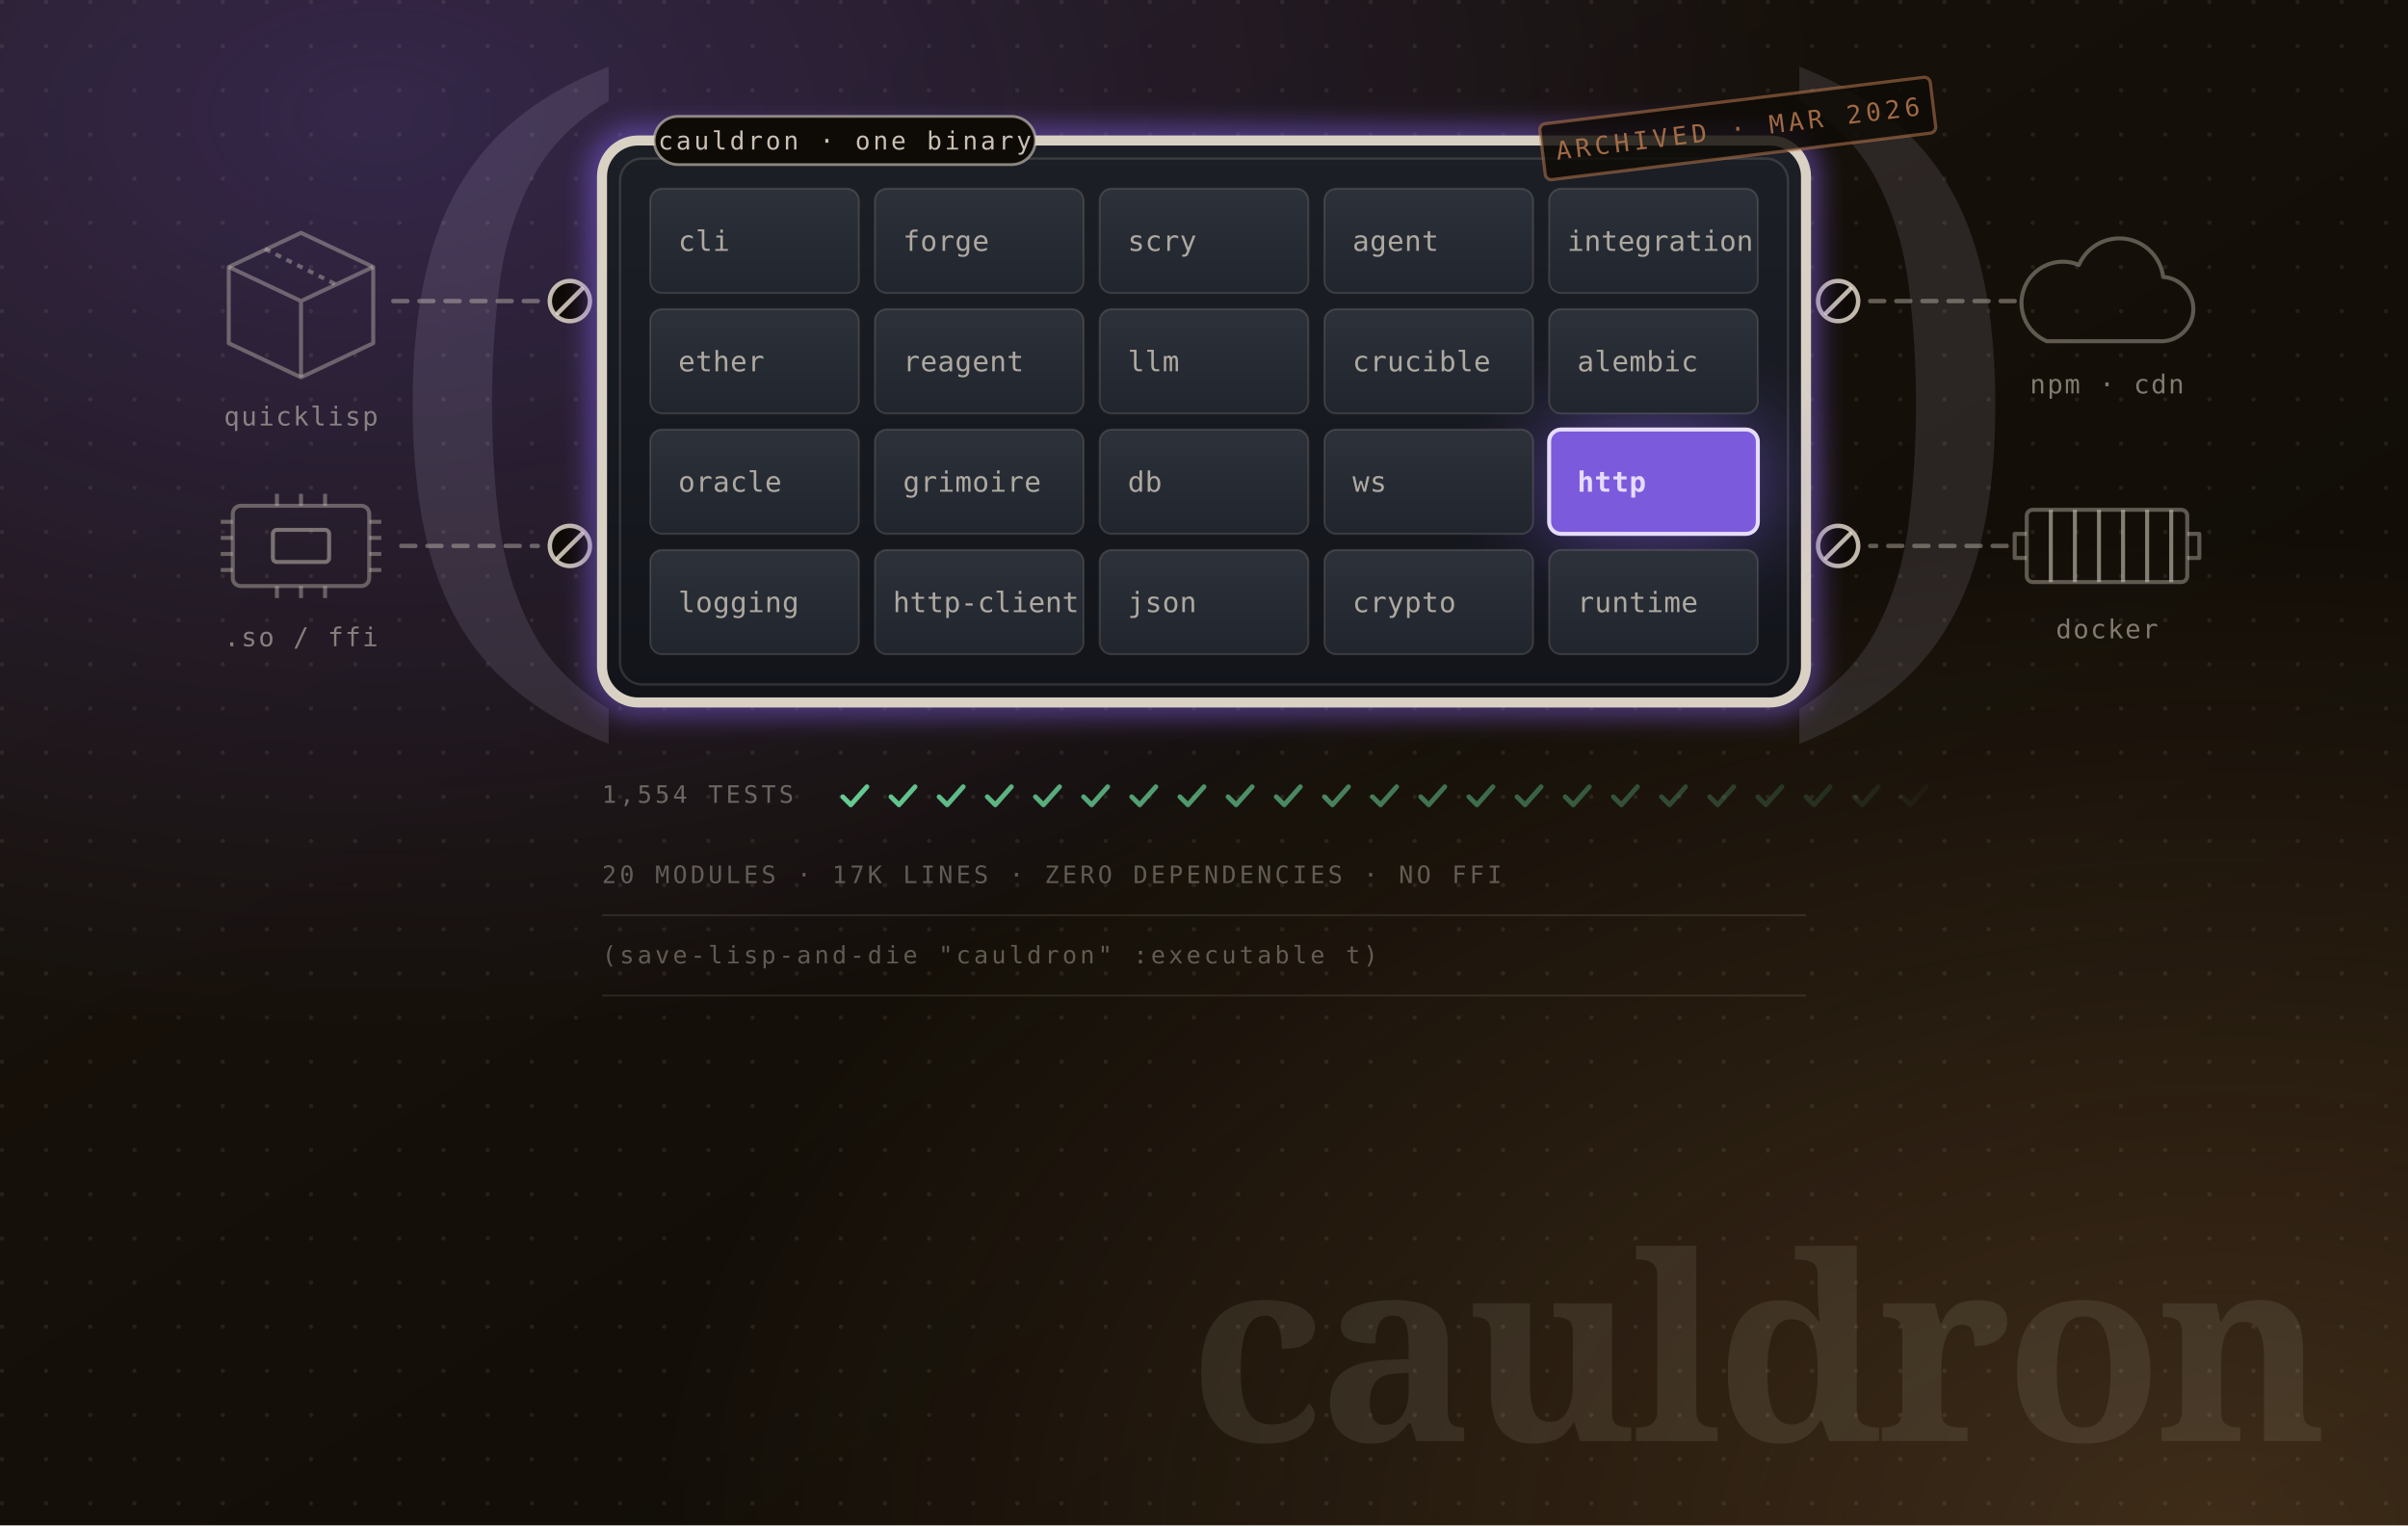
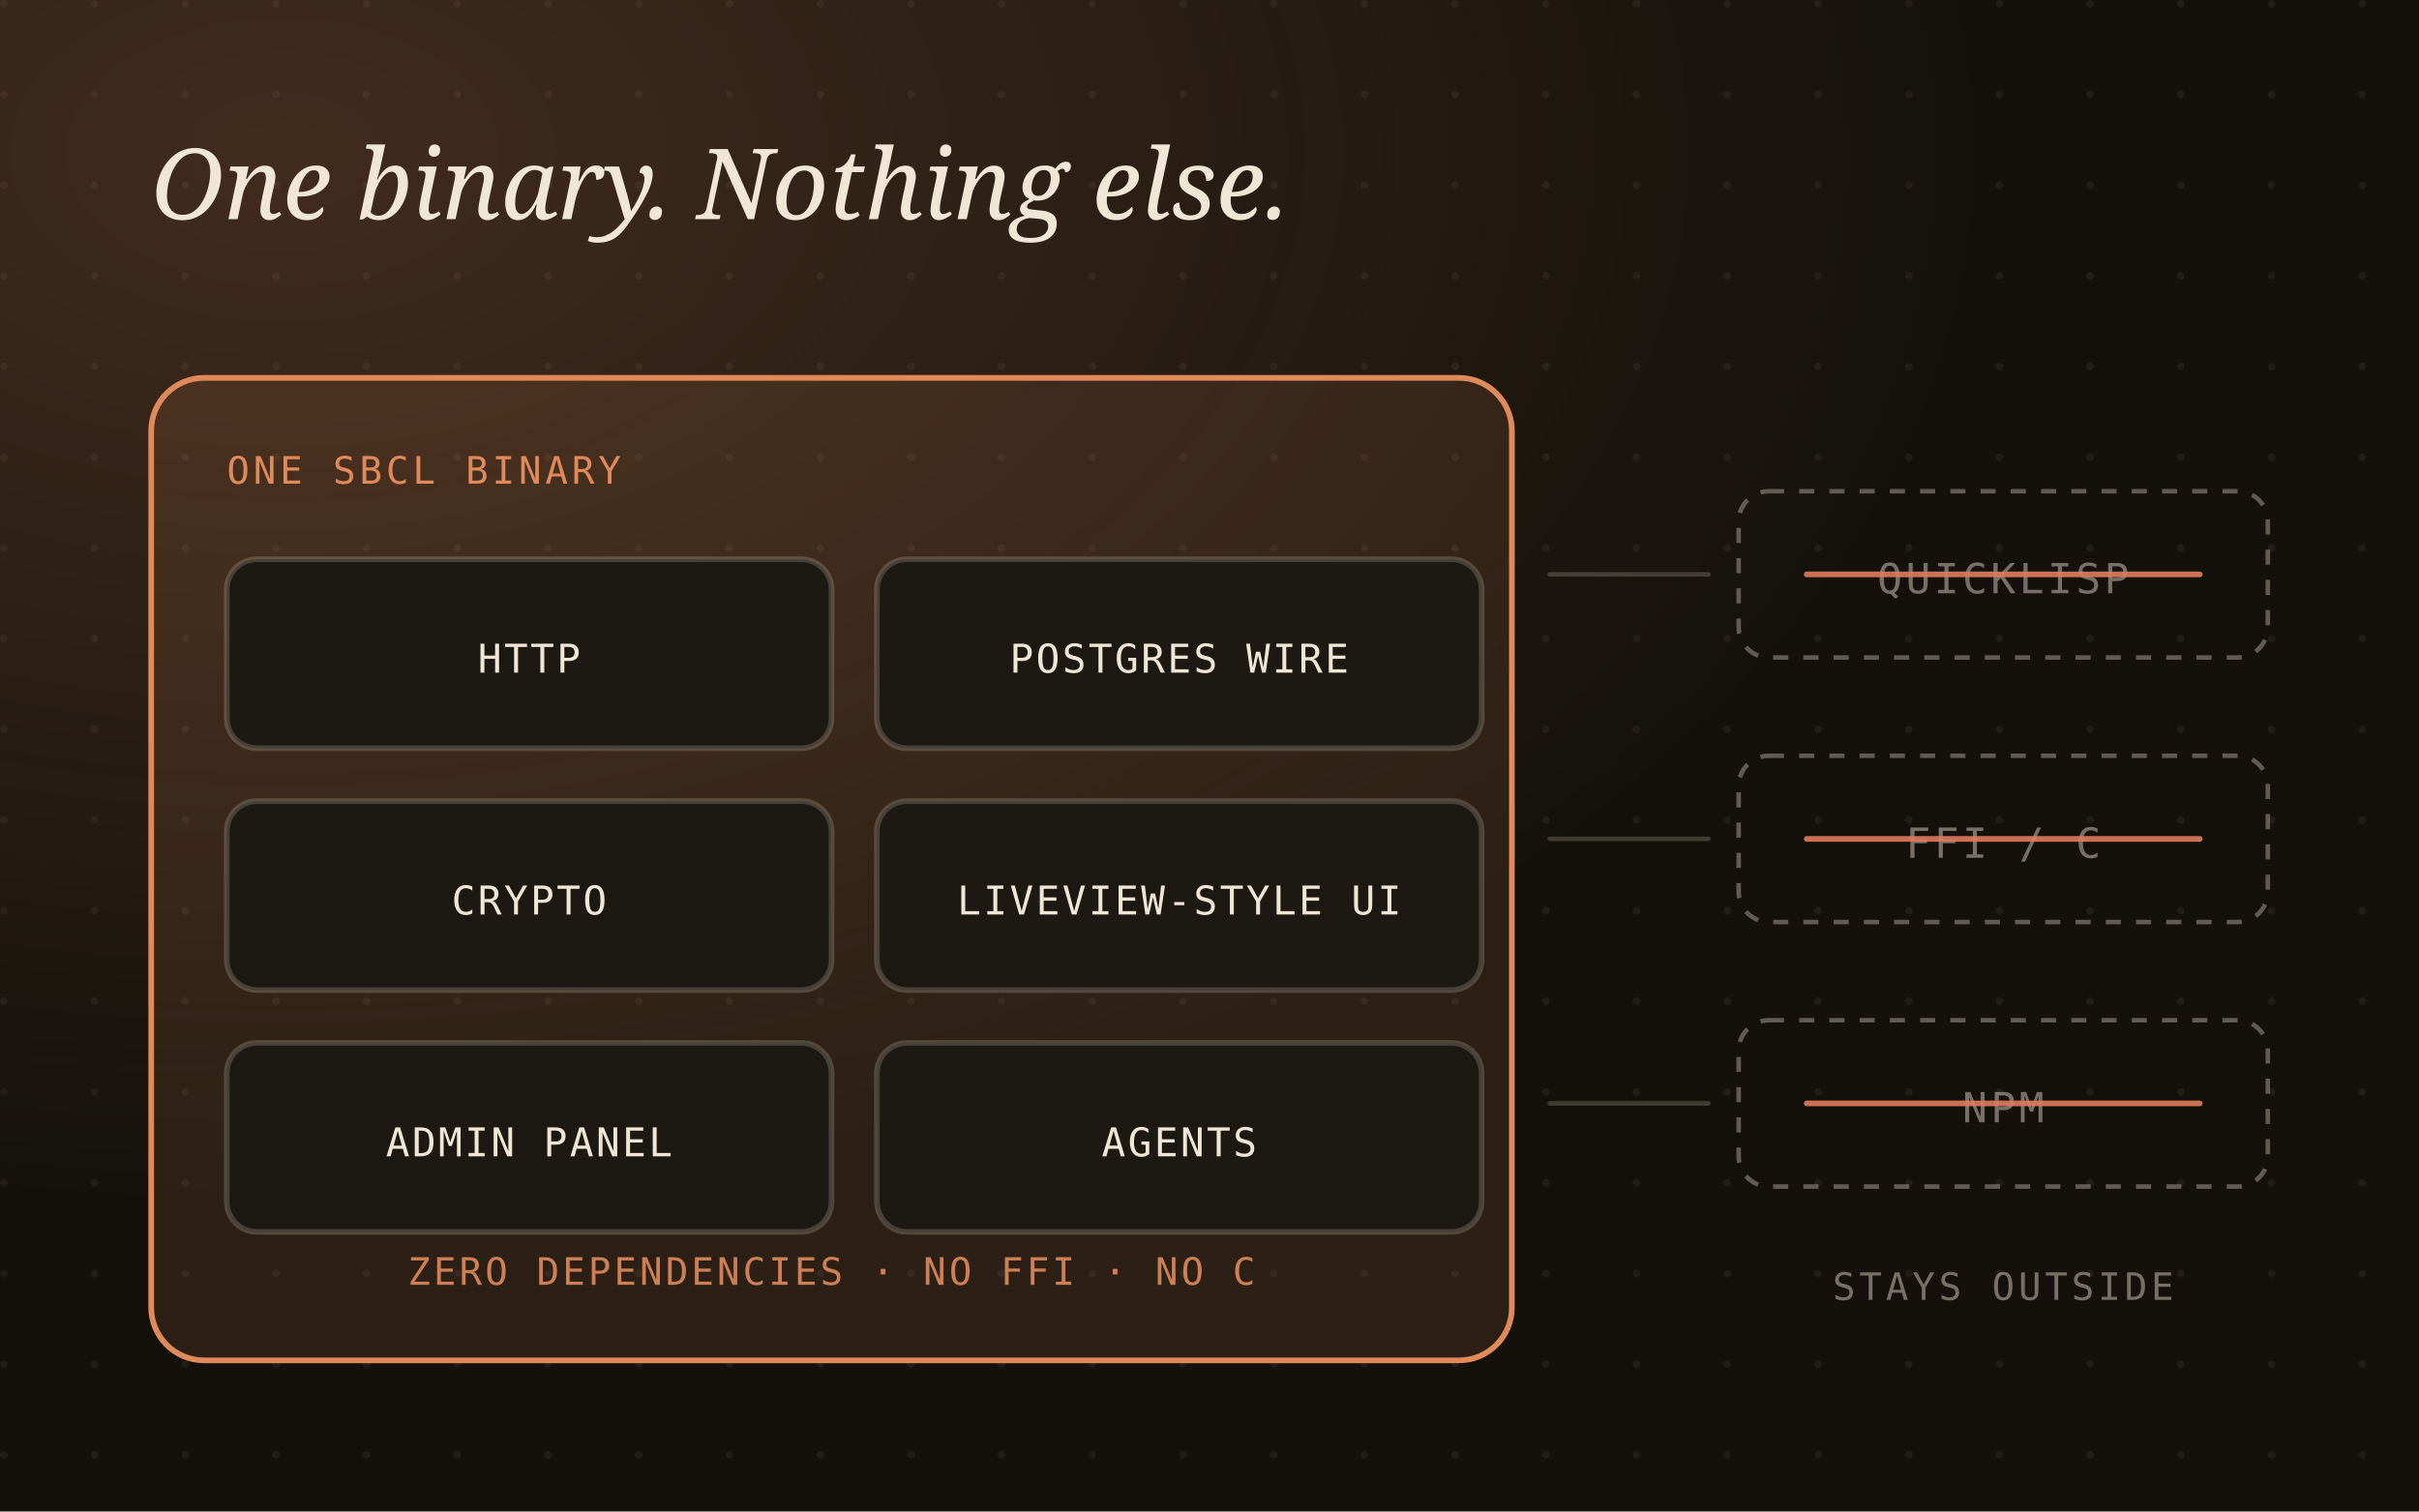
- <svg xmlns="http://www.w3.org/2000/svg" viewBox="0 0 1200 760" width="1200" height="760" role="img" aria-label="cauldron — one sealed slab, the single binary, subdivided into a tidy grid of twenty slate module tiles (http, ws, db, crypto, scry, grimoire, alembic, reagent, forge, agent, llm and the rest) with http glowing as the entry point; a faint pair of Lisp parentheses brackets the slab; ghosted outside dependencies — a quicklisp package, a .so chip, an npm cloud, a docker container — have their dashed lines stop dead at the sealed wall with a struck-through mark at each; a faint ARCHIVED MAR 2026 stamp sits on the top-right corner; below, a row of green test ticks fades out">
+ <svg xmlns="http://www.w3.org/2000/svg" viewBox="0 0 640 400" width="640" height="400" role="img" aria-label="cauldron — one sealed binary holding a whole web stack, HTTP, Postgres, crypto, UI engine, admin and agents, while quicklisp, FFI, C and npm stay outside struck through">
  <defs>
-     <linearGradient id="bg" x1="0" y1="0" x2="1" y2="1">
-       <stop offset="0" stop-color="#1a140c" />
-       <stop offset="1" stop-color="#0e0a05" />
-     </linearGradient>
-     <radialGradient id="glowP" cx="16%" cy="8%" r="60%">
-       <stop offset="0" stop-color="#6b4ec2" stop-opacity=".34" />
-       <stop offset="1" stop-color="#6b4ec2" stop-opacity="0" />
+     <radialGradient id="glow" cx="12%" cy="10%" r="70%">
+       <stop offset="0" stop-color="#e08a5a" stop-opacity=".22" />
+       <stop offset="1" stop-color="#e08a5a" stop-opacity="0" />
    </radialGradient>
-     <radialGradient id="glowA" cx="92%" cy="100%" r="65%">
-       <stop offset="0" stop-color="#e6a15c" stop-opacity=".22" />
-       <stop offset="1" stop-color="#e6a15c" stop-opacity="0" />
-     </radialGradient>
-     <linearGradient id="slab" x1="0" y1="0" x2="0" y2="1">
-       <stop offset="0" stop-color="#1c1f26" />
-       <stop offset="1" stop-color="#12141a" />
-     </linearGradient>
-     <linearGradient id="tile" x1="0" y1="0" x2="0" y2="1">
-       <stop offset="0" stop-color="#2c313a" />
-       <stop offset="1" stop-color="#21252d" />
-     </linearGradient>
-     <linearGradient id="tickFade" gradientUnits="userSpaceOnUse" x1="420" y1="0" x2="980" y2="0">
-       <stop offset="0" stop-color="#6ee0a0" stop-opacity=".9" />
-       <stop offset=".55" stop-color="#6ee0a0" stop-opacity=".45" />
-       <stop offset="1" stop-color="#6ee0a0" stop-opacity="0" />
-     </linearGradient>
-     <pattern id="dots" width="22" height="22" patternUnits="userSpaceOnUse">
-       <circle cx="1" cy="1" r="1.1" fill="#f2e9da" fill-opacity=".08" />
+     <pattern id="dots" width="24" height="24" patternUnits="userSpaceOnUse">
+       <circle cx="1" cy="1" r="1" fill="#efe6d6" fill-opacity=".06" />
    </pattern>
-     <filter id="soft" x="-60%" y="-60%" width="220%" height="220%">
-       <feGaussianBlur stdDeviation="9" />
-     </filter>
-     <filter id="wide" x="-80%" y="-80%" width="260%" height="260%">
-       <feGaussianBlur stdDeviation="22" />
-     </filter>
-     <filter id="wall" x="-20%" y="-20%" width="140%" height="140%">
-       <feGaussianBlur stdDeviation="6" />
-     </filter>
  </defs>
-   <rect width="1200" height="760" fill="url(#bg)" />
-   <rect width="1200" height="760" fill="url(#glowP)" />
-   <rect width="1200" height="760" fill="url(#glowA)" />
-   <rect width="1200" height="760" fill="url(#dots)" />
-   <g font-family="Fraunces, Georgia, serif" font-size="380" font-weight="300" fill="#e6dcff" fill-opacity=".11">
-     <text x="184" y="322">(</text>
-     <text x="1016" y="322" text-anchor="end">)</text>
-   </g>
-   <g stroke="#cfc8bb" stroke-opacity=".4" stroke-width="2" fill="none" stroke-linejoin="round">
-     <g transform="translate(150,150)">
-       <path d="M0 -34 L36 -17 L36 21 L0 38 L-36 21 L-36 -17 Z" />
-       <path d="M-36 -17 L0 0 L36 -17 M0 0 L0 38" />
-       <path d="M-18 -26 L18 -8" stroke-dasharray="3 3" />
-     </g>
-     <g transform="translate(150,272)">
-       <rect x="-34" y="-20" width="68" height="40" rx="4" />
-       <path d="M-40 -12 H-34 M-40 -4 H-34 M-40 4 H-34 M-40 12 H-34 M34 -12 H40 M34 -4 H40 M34 4 H40 M34 12 H40 M-12 -26 V-20 M0 -26 V-20 M12 -26 V-20 M-12 20 V26 M0 20 V26 M12 20 V26" />
-       <rect x="-14" y="-8" width="28" height="16" rx="2" stroke-opacity=".5" />
-     </g>
-     <g transform="translate(1050,150)">
-       <path d="M-30 20 H26 A16 16 0 0 0 28 -12 A22 22 0 0 0 -14 -18 A18 18 0 0 0 -30 20 Z" />
-     </g>
-     <g transform="translate(1050,272)">
-       <rect x="-40" y="-18" width="80" height="36" rx="3" />
-       <path d="M-28 -18 V18 M-16 -18 V18 M-4 -18 V18 M8 -18 V18 M20 -18 V18 M32 -18 V18" stroke-opacity=".6" />
-       <path d="M-40 -6 H-46 V6 H-40 M40 -6 H46 V6 H40" />
-     </g>
-   </g>
-   <g font-family="'JetBrains Mono', ui-monospace, Menlo, monospace" font-size="13" fill="#cfc8bb" fill-opacity=".58" text-anchor="middle" letter-spacing=".8">
-     <text x="150" y="212">quicklisp</text>
-     <text x="150" y="322">.so / ffi</text>
-     <text x="1050" y="196">npm · cdn</text>
-     <text x="1050" y="318">docker</text>
-   </g>
-   <g stroke="#cfc8bb" stroke-opacity=".42" stroke-width="2.2" stroke-dasharray="7 6" stroke-linecap="round">
-     <line x1="196" y1="150" x2="268" y2="150" />
-     <line x1="200" y1="272" x2="268" y2="272" />
-     <line x1="1004" y1="150" x2="932" y2="150" />
-     <line x1="1000" y1="272" x2="932" y2="272" />
-   </g>
-   <g fill="#0e0a05" stroke="#f2e9da" stroke-opacity=".78" stroke-width="2.2" stroke-linecap="round">
-     <g transform="translate(284,150)">
-       <circle r="10" />
-       <line x1="-6" y1="6" x2="6" y2="-6" />
-     </g>
-     <g transform="translate(284,272)">
-       <circle r="10" />
-       <line x1="-6" y1="6" x2="6" y2="-6" />
-     </g>
-     <g transform="translate(916,150)">
-       <circle r="10" />
-       <line x1="-6" y1="6" x2="6" y2="-6" />
-     </g>
-     <g transform="translate(916,272)">
-       <circle r="10" />
-       <line x1="-6" y1="6" x2="6" y2="-6" />
-     </g>
-   </g>
-   <rect x="300" y="70" width="600" height="280" rx="18" fill="none" stroke="#7b5adc" stroke-opacity=".5" stroke-width="16" filter="url(#wall)" />
-   <rect x="300" y="70" width="600" height="280" rx="18" fill="url(#slab)" stroke="#d9d2c4" stroke-width="5" />
-   <rect x="309" y="79" width="582" height="262" rx="11" fill="none" stroke="#f2e9da" stroke-opacity=".14" stroke-width="1.2" />
-   <rect x="772" y="214" width="104" height="52" rx="8" fill="#7b5adc" opacity=".7" filter="url(#wide)" />
-   <g fill="url(#tile)" stroke="#f2e9da" stroke-opacity=".14" stroke-width="1">
-     <rect x="324" y="94" width="104" height="52" rx="6" />
-     <rect x="436" y="94" width="104" height="52" rx="6" />
-     <rect x="548" y="94" width="104" height="52" rx="6" />
-     <rect x="660" y="94" width="104" height="52" rx="6" />
-     <rect x="772" y="94" width="104" height="52" rx="6" />
-     <rect x="324" y="154" width="104" height="52" rx="6" />
-     <rect x="436" y="154" width="104" height="52" rx="6" />
-     <rect x="548" y="154" width="104" height="52" rx="6" />
-     <rect x="660" y="154" width="104" height="52" rx="6" />
-     <rect x="772" y="154" width="104" height="52" rx="6" />
-     <rect x="324" y="214" width="104" height="52" rx="6" />
-     <rect x="436" y="214" width="104" height="52" rx="6" />
-     <rect x="548" y="214" width="104" height="52" rx="6" />
-     <rect x="660" y="214" width="104" height="52" rx="6" />
-     <rect x="324" y="274" width="104" height="52" rx="6" />
-     <rect x="436" y="274" width="104" height="52" rx="6" />
-     <rect x="548" y="274" width="104" height="52" rx="6" />
-     <rect x="660" y="274" width="104" height="52" rx="6" />
-     <rect x="772" y="274" width="104" height="52" rx="6" />
-   </g>
-   <rect x="772" y="214" width="104" height="52" rx="6" fill="#7b5adc" stroke="#e6dcff" stroke-width="2" />
-   <g font-family="'JetBrains Mono', ui-monospace, Menlo, monospace" font-size="14" fill="#cfc8bb" fill-opacity=".8" letter-spacing=".2">
-     <text x="338" y="125">cli</text>
-     <text x="450" y="125">forge</text>
-     <text x="562" y="125">scry</text>
-     <text x="674" y="125">agent</text>
-     <text x="781" y="125" letter-spacing="0">integration</text>
-     <text x="338" y="185">ether</text>
-     <text x="450" y="185">reagent</text>
-     <text x="562" y="185">llm</text>
-     <text x="674" y="185">crucible</text>
-     <text x="786" y="185">alembic</text>
-     <text x="338" y="245">oracle</text>
-     <text x="450" y="245">grimoire</text>
-     <text x="562" y="245">db</text>
-     <text x="674" y="245">ws</text>
-     <text x="338" y="305">logging</text>
-     <text x="445" y="305" letter-spacing="0">http-client</text>
-     <text x="562" y="305">json</text>
-     <text x="674" y="305">crypto</text>
-     <text x="786" y="305">runtime</text>
-   </g>
-   <text x="786" y="245" font-family="'JetBrains Mono', ui-monospace, Menlo, monospace" font-size="14" font-weight="700" fill="#e6dcff" letter-spacing=".2">http</text>
-   <g transform="translate(326,58)" font-family="'JetBrains Mono', ui-monospace, Menlo, monospace">
-     <rect x="0" y="0" width="190" height="24" rx="12" fill="#0e0a05" stroke="#d9d2c4" stroke-opacity=".6" stroke-width="1.4" />
-     <text x="95" y="16.5" text-anchor="middle" font-size="12.5" fill="#f2e9da" fill-opacity=".82" letter-spacing="1.4">cauldron · one binary</text>
-   </g>
-   <g transform="translate(866,64) rotate(-7)" font-family="'JetBrains Mono', ui-monospace, Menlo, monospace">
-     <rect x="-98" y="-14" width="196" height="28" rx="3" fill="#0e0a05" fill-opacity=".82" stroke="#b8794f" stroke-opacity=".55" stroke-width="1.6" />
-     <text x="0" y="4.5" text-anchor="middle" font-size="12.5" fill="#b8794f" fill-opacity=".85" letter-spacing="2.2">ARCHIVED · MAR 2026</text>
-   </g>
-   <text x="300" y="400" font-family="'JetBrains Mono', ui-monospace, Menlo, monospace" font-size="12" fill="#f2e9da" fill-opacity=".38" letter-spacing="1.6">1,554 TESTS</text>
-   <g fill="none" stroke="url(#tickFade)" stroke-width="2.4" stroke-linecap="round" stroke-linejoin="round">
-     <path d="M420 397 l4 4 l8 -9" />
-     <path d="M444 397 l4 4 l8 -9" />
-     <path d="M468 397 l4 4 l8 -9" />
-     <path d="M492 397 l4 4 l8 -9" />
-     <path d="M516 397 l4 4 l8 -9" />
-     <path d="M540 397 l4 4 l8 -9" />
-     <path d="M564 397 l4 4 l8 -9" />
-     <path d="M588 397 l4 4 l8 -9" />
-     <path d="M612 397 l4 4 l8 -9" />
-     <path d="M636 397 l4 4 l8 -9" />
-     <path d="M660 397 l4 4 l8 -9" />
-     <path d="M684 397 l4 4 l8 -9" />
-     <path d="M708 397 l4 4 l8 -9" />
-     <path d="M732 397 l4 4 l8 -9" />
-     <path d="M756 397 l4 4 l8 -9" />
-     <path d="M780 397 l4 4 l8 -9" />
-     <path d="M804 397 l4 4 l8 -9" />
-     <path d="M828 397 l4 4 l8 -9" />
-     <path d="M852 397 l4 4 l8 -9" />
-     <path d="M876 397 l4 4 l8 -9" />
-     <path d="M900 397 l4 4 l8 -9" />
-     <path d="M924 397 l4 4 l8 -9" />
-     <path d="M948 397 l4 4 l8 -9" />
-   </g>
-   <g font-family="'JetBrains Mono', ui-monospace, Menlo, monospace" font-size="12" fill="#f2e9da" fill-opacity=".34" letter-spacing="1.6">
-     <text x="300" y="440">20 MODULES · 17K LINES · ZERO DEPENDENCIES · NO FFI</text>
-     <text x="300" y="480">(save-lisp-and-die "cauldron" :executable t)</text>
-   </g>
-   <g stroke="#f2e9da" stroke-opacity=".1" stroke-width="1">
-     <line x1="300" y1="456" x2="900" y2="456" />
-     <line x1="300" y1="496" x2="900" y2="496" />
-   </g>
-   <text x="1160" y="718" text-anchor="end" font-family="Fraunces, Georgia, serif" font-size="128" font-weight="600" fill="#f2e9da" fill-opacity=".09" letter-spacing="-3">cauldron</text>
+   <rect width="640" height="400" fill="#14110c" />
+   <rect width="640" height="400" fill="url(#dots)" />
+   <rect width="640" height="400" fill="url(#glow)" />
+   <text x="40" y="58" font-family="Fraunces, Georgia, serif" font-style="italic" font-size="26" fill="#efe6d6">One binary. Nothing else.</text>
+   <rect x="40" y="100" width="360" height="260" rx="14" fill="#e08a5a" fill-opacity=".12" stroke="#e08a5a" stroke-width="1.5" />
+   <text x="60" y="128" font-family="JetBrains Mono, ui-monospace, monospace" font-size="10" letter-spacing=".1em" fill="#e08a5a" fill-opacity="1" text-anchor="start">ONE SBCL BINARY</text>
+   <rect x="60" y="148" width="160" height="50" rx="8" fill="#1c1812" stroke="#efe6d6" stroke-opacity=".2" stroke-width="1.5" />
+   <text x="140" y="178" font-family="JetBrains Mono, ui-monospace, monospace" font-size="10.5" letter-spacing=".06em" fill="#efe6d6" fill-opacity="1" text-anchor="middle">HTTP</text>
+   <rect x="232" y="148" width="160" height="50" rx="8" fill="#1c1812" stroke="#efe6d6" stroke-opacity=".2" stroke-width="1.5" />
+   <text x="312" y="178" font-family="JetBrains Mono, ui-monospace, monospace" font-size="10.5" letter-spacing=".06em" fill="#efe6d6" fill-opacity="1" text-anchor="middle">POSTGRES WIRE</text>
+   <rect x="60" y="212" width="160" height="50" rx="8" fill="#1c1812" stroke="#efe6d6" stroke-opacity=".2" stroke-width="1.5" />
+   <text x="140" y="242" font-family="JetBrains Mono, ui-monospace, monospace" font-size="10.5" letter-spacing=".06em" fill="#efe6d6" fill-opacity="1" text-anchor="middle">CRYPTO</text>
+   <rect x="232" y="212" width="160" height="50" rx="8" fill="#1c1812" stroke="#efe6d6" stroke-opacity=".2" stroke-width="1.5" />
+   <text x="312" y="242" font-family="JetBrains Mono, ui-monospace, monospace" font-size="10.5" letter-spacing=".06em" fill="#efe6d6" fill-opacity="1" text-anchor="middle">LIVEVIEW-STYLE UI</text>
+   <rect x="60" y="276" width="160" height="50" rx="8" fill="#1c1812" stroke="#efe6d6" stroke-opacity=".2" stroke-width="1.5" />
+   <text x="140" y="306" font-family="JetBrains Mono, ui-monospace, monospace" font-size="10.5" letter-spacing=".06em" fill="#efe6d6" fill-opacity="1" text-anchor="middle">ADMIN PANEL</text>
+   <rect x="232" y="276" width="160" height="50" rx="8" fill="#1c1812" stroke="#efe6d6" stroke-opacity=".2" stroke-width="1.5" />
+   <text x="312" y="306" font-family="JetBrains Mono, ui-monospace, monospace" font-size="10.5" letter-spacing=".06em" fill="#efe6d6" fill-opacity="1" text-anchor="middle">AGENTS</text>
+   <line x1="60" y1="344" x2="380" y2="344" stroke="#e08a5a" stroke-opacity=".0" />
+   <text x="220" y="340" font-family="JetBrains Mono, ui-monospace, monospace" font-size="10" letter-spacing=".08em" fill="#e08a5a" fill-opacity="0.9" text-anchor="middle">ZERO DEPENDENCIES · NO FFI · NO C</text>
+   <rect x="460" y="130" width="140" height="44" rx="8" fill="none" stroke="#efe6d6" stroke-opacity=".35" stroke-width="1.2" stroke-dasharray="4 4" />
+   <text x="530" y="157" font-family="JetBrains Mono, ui-monospace, monospace" font-size="11" letter-spacing=".08em" fill="#efe6d6" fill-opacity="0.45" text-anchor="middle">QUICKLISP</text>
+   <line x1="478" y1="152" x2="582" y2="152" stroke="#e07a5f" stroke-width="1.5" stroke-linecap="round" stroke-opacity=".9" />
+   <path d="M452 152 H410" stroke="#efe6d6" stroke-opacity=".2" stroke-width="1.2" stroke-linecap="round" />
+   <path d="M420 144 l-8 8 l8 8" fill="none" stroke="#efe6d6" stroke-opacity=".0" />
+   <rect x="460" y="200" width="140" height="44" rx="8" fill="none" stroke="#efe6d6" stroke-opacity=".35" stroke-width="1.2" stroke-dasharray="4 4" />
+   <text x="530" y="227" font-family="JetBrains Mono, ui-monospace, monospace" font-size="11" letter-spacing=".08em" fill="#efe6d6" fill-opacity="0.45" text-anchor="middle">FFI / C</text>
+   <line x1="478" y1="222" x2="582" y2="222" stroke="#e07a5f" stroke-width="1.5" stroke-linecap="round" stroke-opacity=".9" />
+   <path d="M452 222 H410" stroke="#efe6d6" stroke-opacity=".2" stroke-width="1.2" stroke-linecap="round" />
+   <path d="M420 214 l-8 8 l8 8" fill="none" stroke="#efe6d6" stroke-opacity=".0" />
+   <rect x="460" y="270" width="140" height="44" rx="8" fill="none" stroke="#efe6d6" stroke-opacity=".35" stroke-width="1.2" stroke-dasharray="4 4" />
+   <text x="530" y="297" font-family="JetBrains Mono, ui-monospace, monospace" font-size="11" letter-spacing=".08em" fill="#efe6d6" fill-opacity="0.45" text-anchor="middle">NPM</text>
+   <line x1="478" y1="292" x2="582" y2="292" stroke="#e07a5f" stroke-width="1.5" stroke-linecap="round" stroke-opacity=".9" />
+   <path d="M452 292 H410" stroke="#efe6d6" stroke-opacity=".2" stroke-width="1.2" stroke-linecap="round" />
+   <path d="M420 284 l-8 8 l8 8" fill="none" stroke="#efe6d6" stroke-opacity=".0" />
+   <text x="530" y="344" font-family="JetBrains Mono, ui-monospace, monospace" font-size="10" letter-spacing=".1em" fill="#efe6d6" fill-opacity="0.45" text-anchor="middle">STAYS OUTSIDE</text>
</svg>
